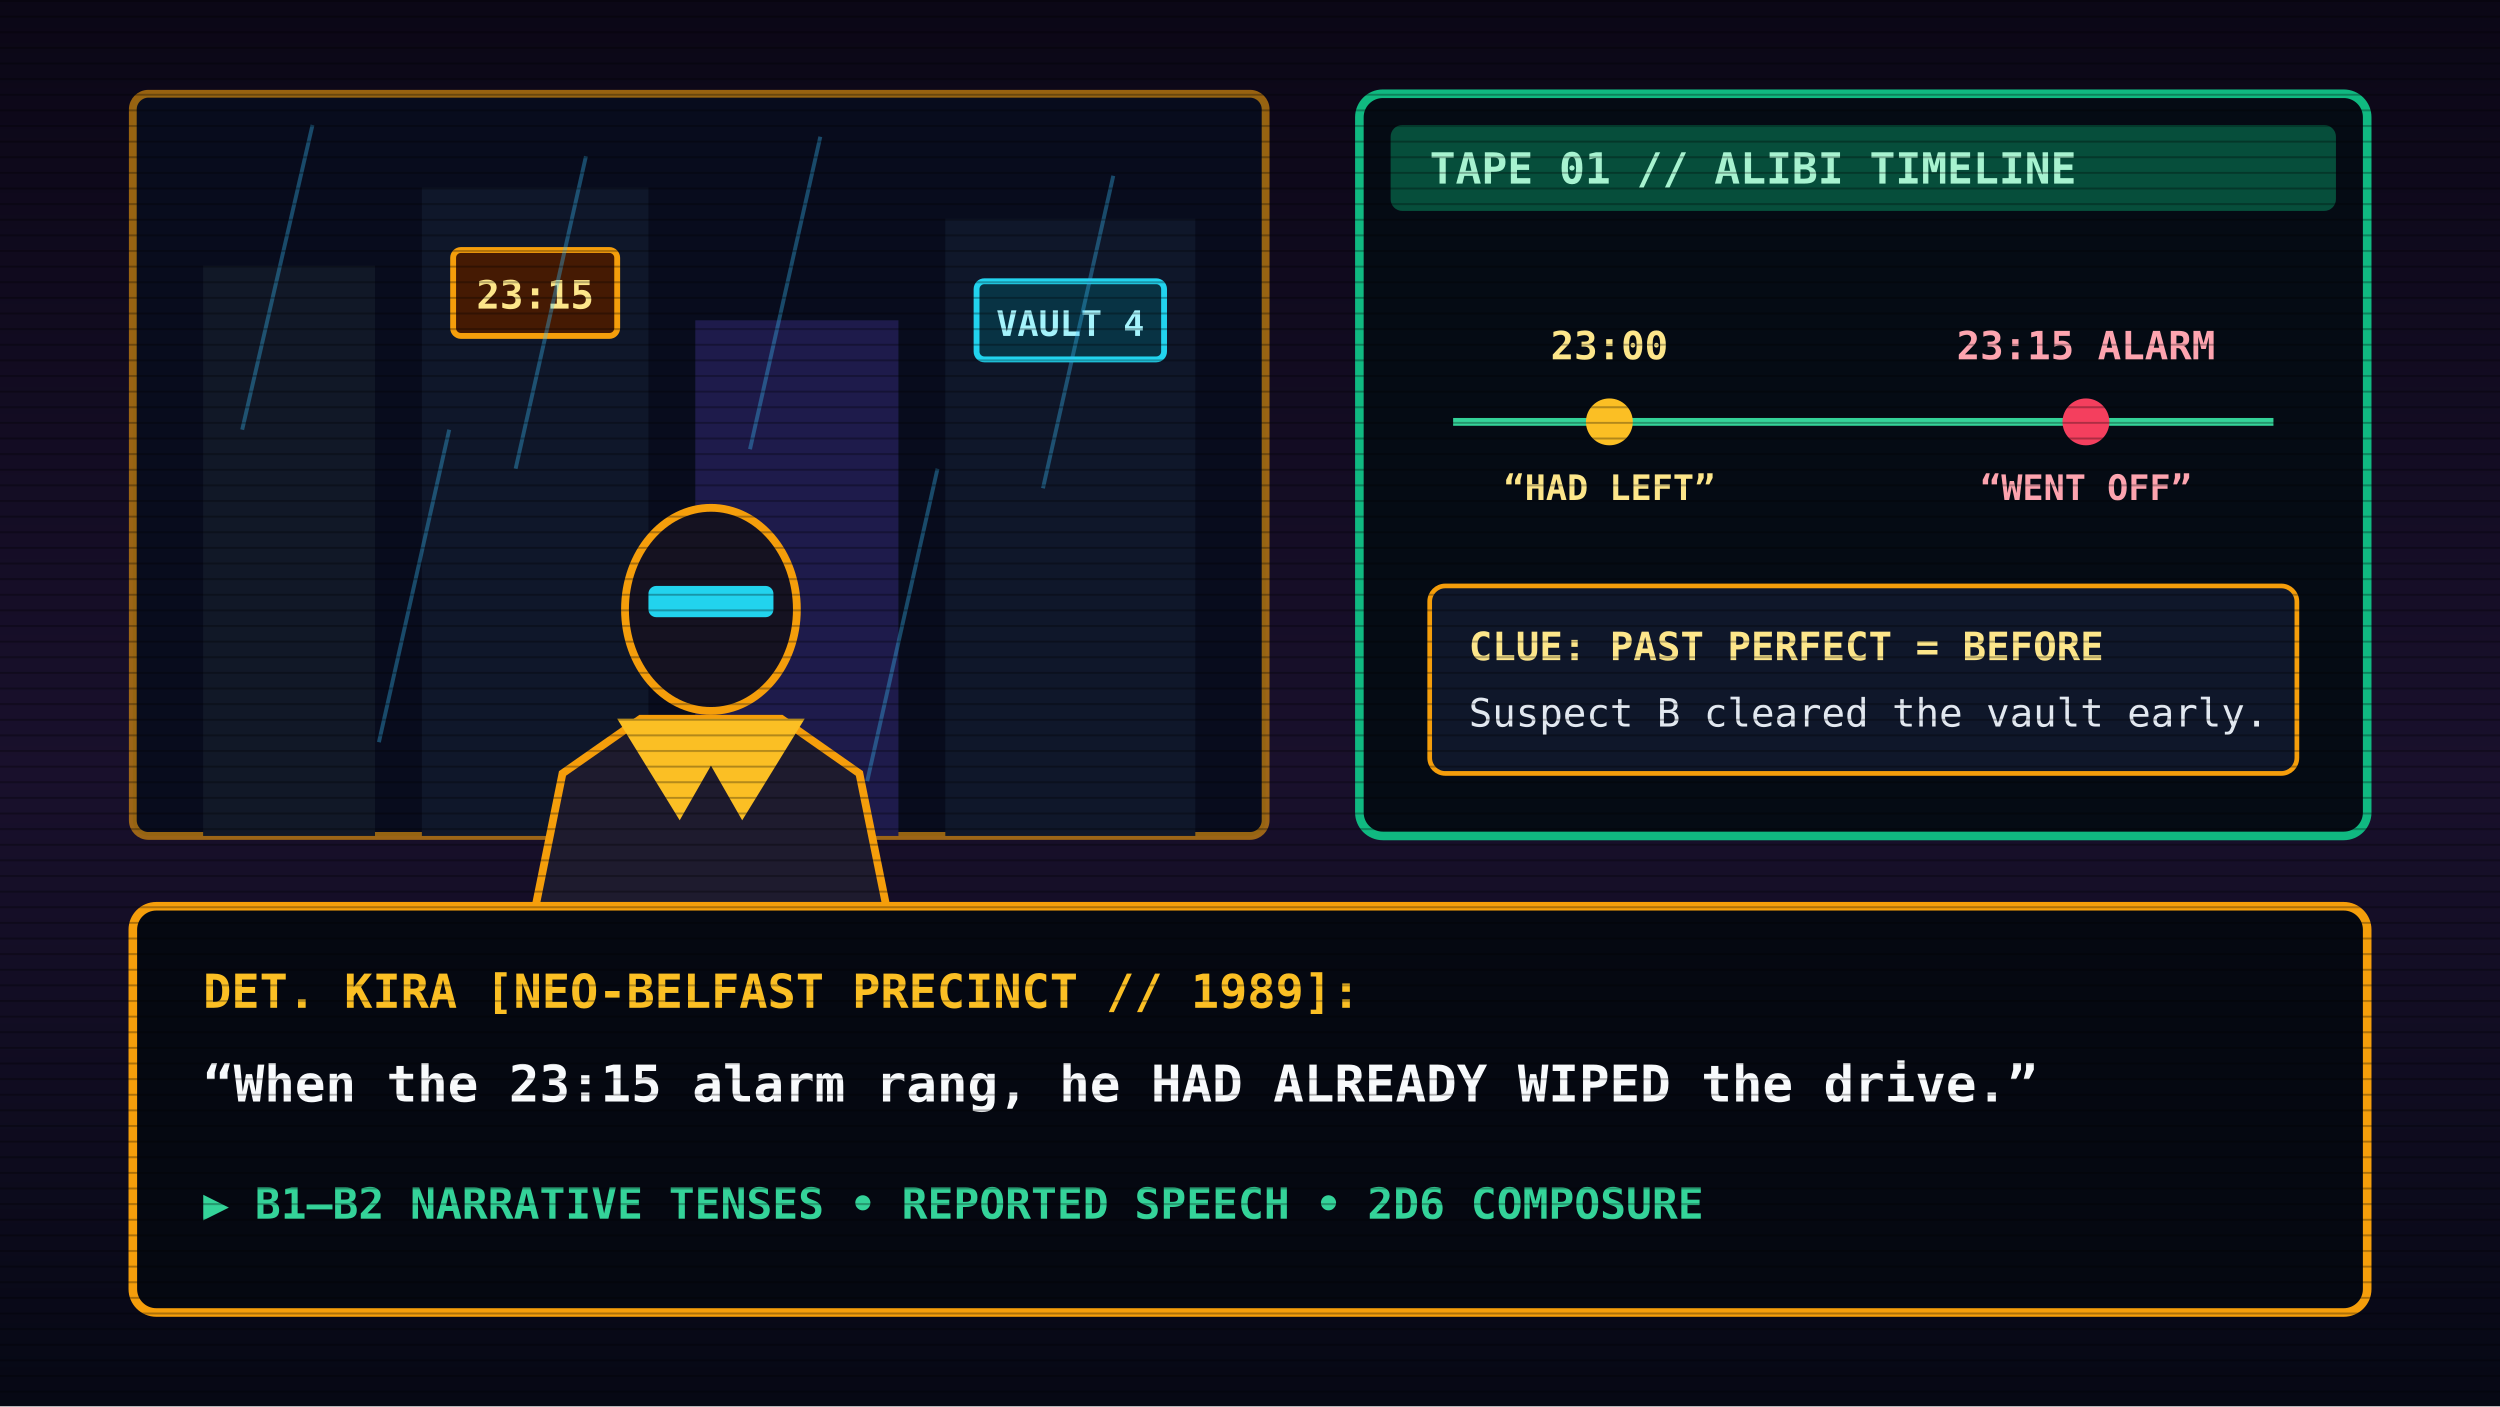
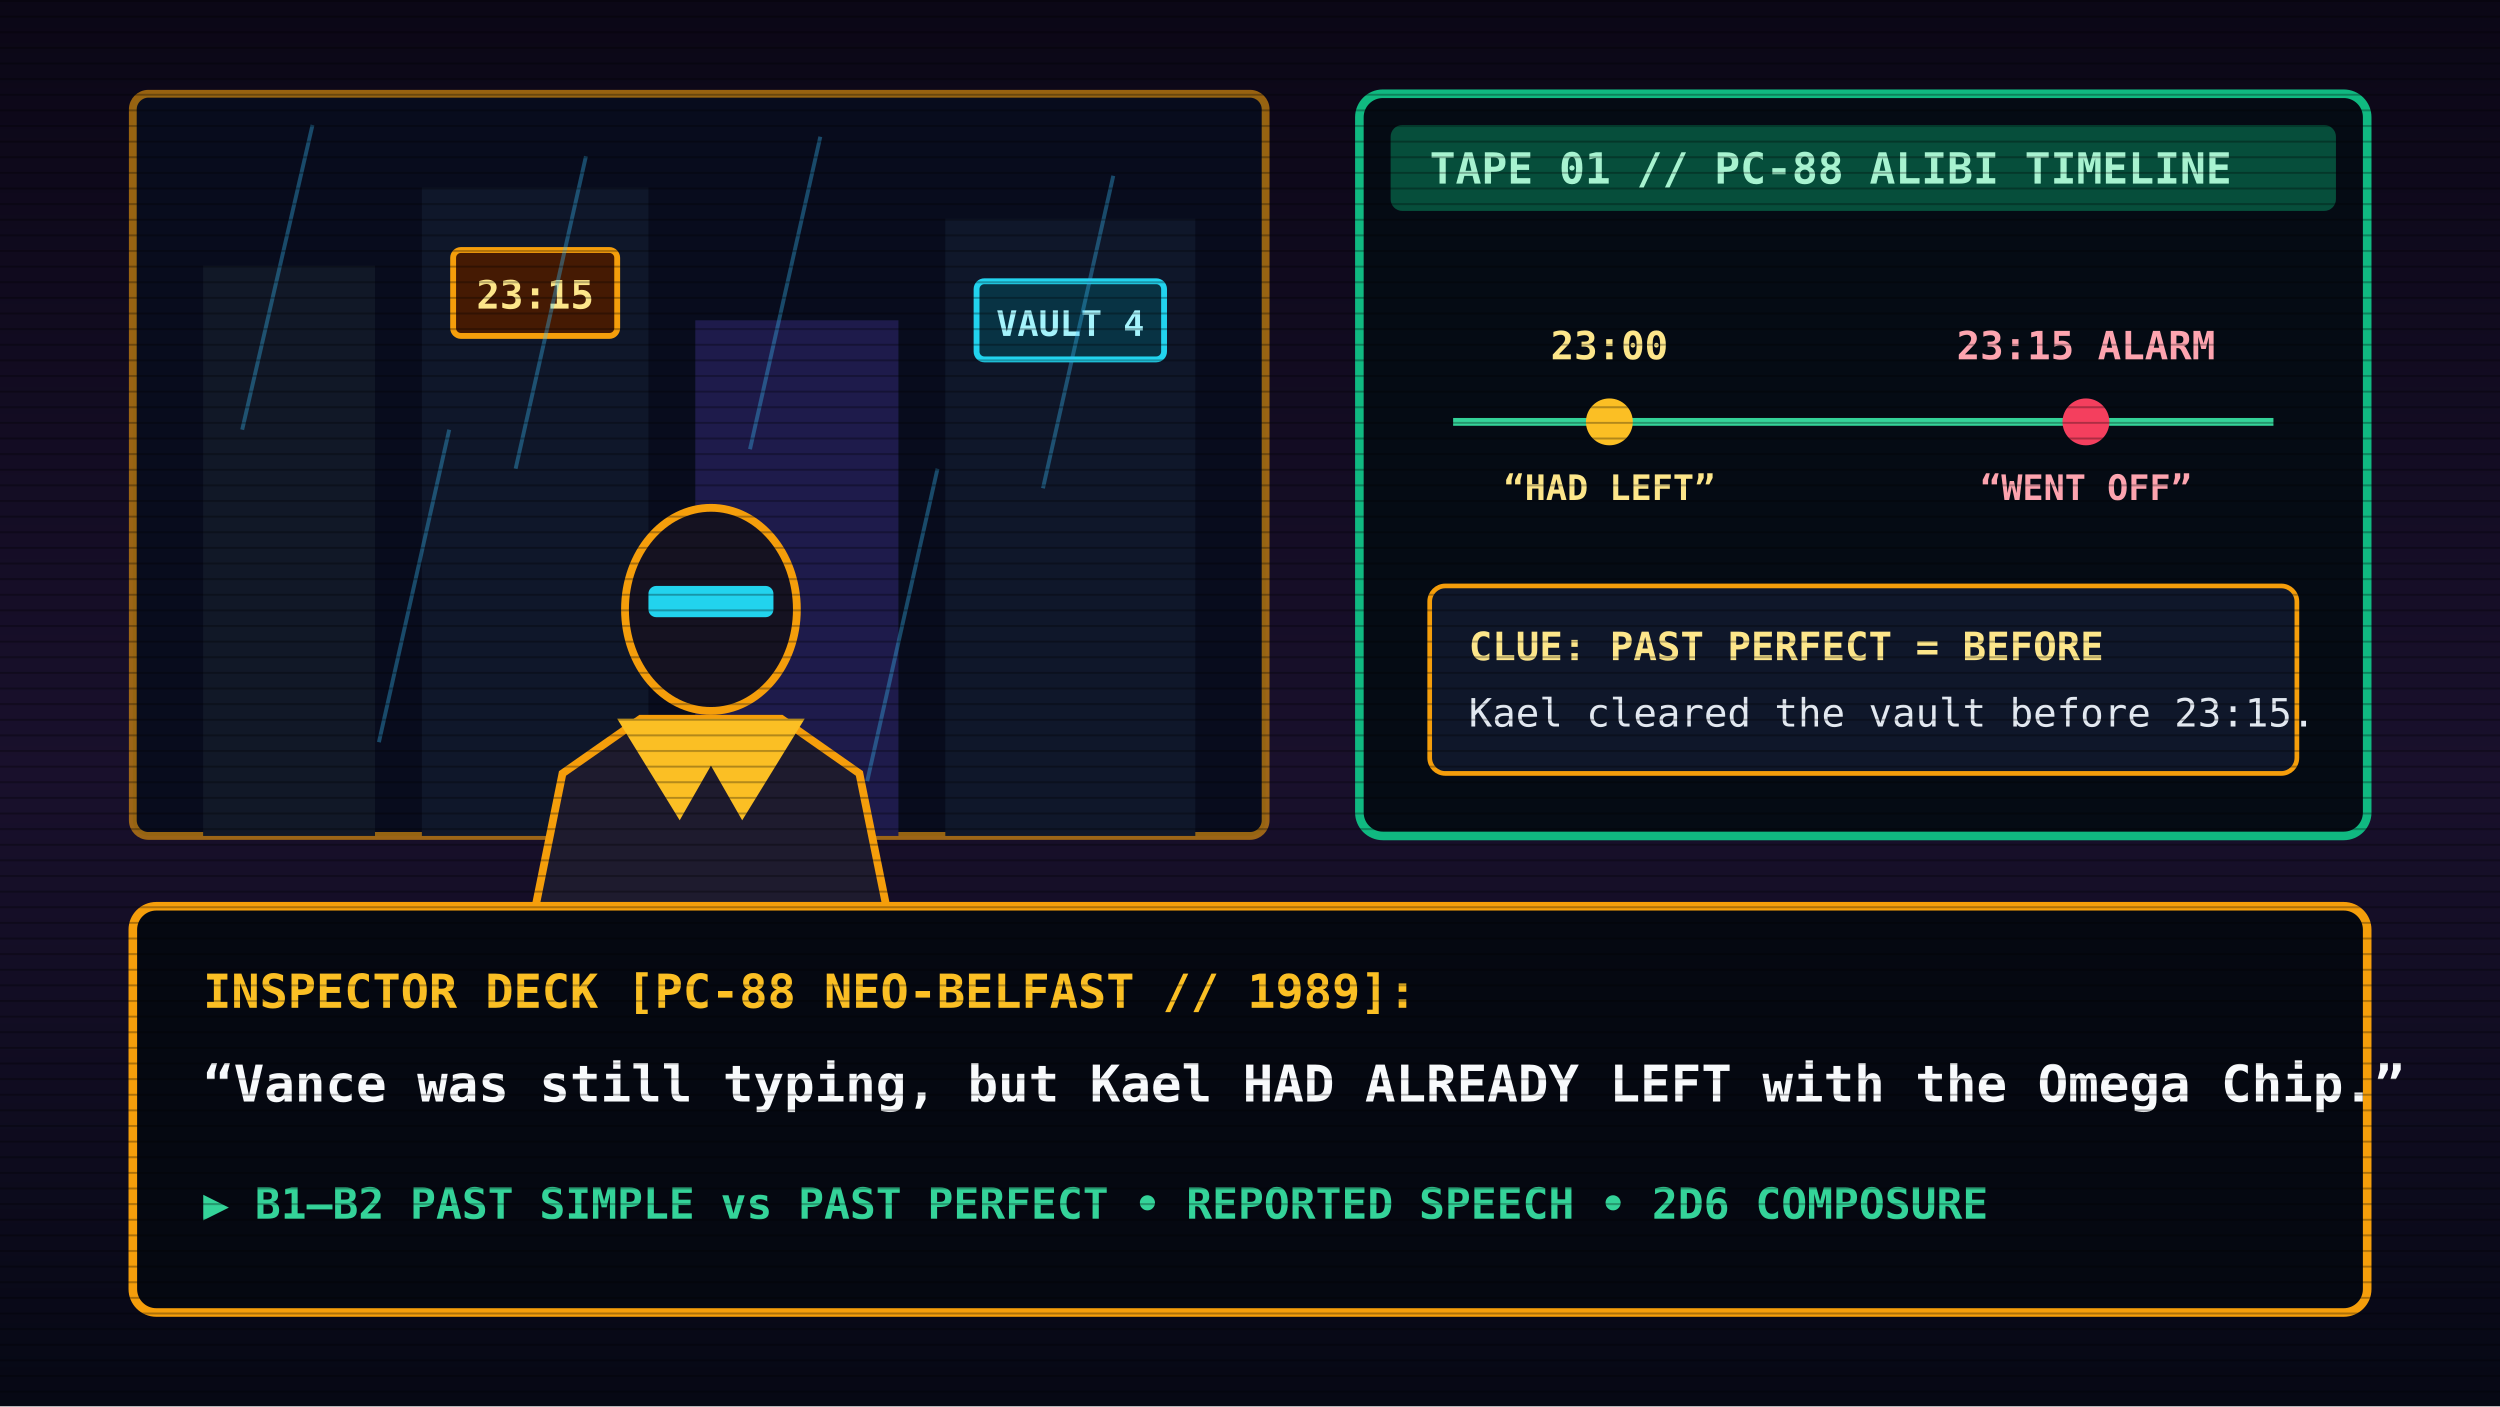
<svg xmlns="http://www.w3.org/2000/svg" viewBox="0 0 640 360" width="640" height="360" fill="none">
  <defs>
    <linearGradient id="noirSky" x1="0" y1="0" x2="0" y2="360" gradientUnits="userSpaceOnUse">
      <stop offset="0%" stop-color="#0b0716" />
      <stop offset="55%" stop-color="#19102c" />
      <stop offset="100%" stop-color="#060814" />
    </linearGradient>
    <pattern id="crtLines" width="4" height="4" patternUnits="userSpaceOnUse">
      <line x1="0" y1="0" x2="4" y2="0" stroke="#000000" stroke-opacity="0.28" stroke-width="1" />
    </pattern>
  </defs>
  <rect width="640" height="360" fill="url(#noirSky)" />
  <rect x="34" y="24" width="290" height="190" rx="4" fill="#080c1d" stroke="#f59e0b" stroke-width="2" stroke-opacity="0.6" />
  <rect x="52" y="68" width="44" height="146" fill="#111827" />
  <rect x="108" y="48" width="58" height="166" fill="#0f172a" />
  <rect x="178" y="82" width="52" height="132" fill="#1e1b4b" />
  <rect x="242" y="56" width="64" height="158" fill="#0f172a" />
  <rect x="116" y="64" width="42" height="22" rx="2" fill="#451a03" stroke="#f59e0b" stroke-width="1.5" />
  <text x="137" y="79" text-anchor="middle" fill="#fde68a" font-family="monospace, sans-serif" font-size="10" font-weight="900">23:15</text>
  <rect x="250" y="72" width="48" height="20" rx="2" fill="#083344" stroke="#22d3ee" stroke-width="1.5" />
  <text x="274" y="86" text-anchor="middle" fill="#a5f3fc" font-family="monospace, sans-serif" font-size="9" font-weight="900">VAULT 4</text>
  <g stroke="#38bdf8" stroke-width="1" opacity="0.35">
    <line x1="80" y1="32" x2="62" y2="110" />
    <line x1="150" y1="40" x2="132" y2="120" />
    <line x1="210" y1="35" x2="192" y2="115" />
    <line x1="285" y1="45" x2="267" y2="125" />
    <line x1="115" y1="110" x2="97" y2="190" />
    <line x1="240" y1="120" x2="222" y2="200" />
  </g>
  <g transform="translate(182, 162)">
    <path d="M-54 115 L-38 36 L-18 22 L18 22 L38 36 L54 115 Z" fill="#1e1b2e" stroke="#f59e0b" stroke-width="2" />
    <polygon points="-24,22 -8,48 0,34 8,48 24,22" fill="#fbbf24" />
    <ellipse cx="0" cy="-6" rx="22" ry="26" fill="#151221" stroke="#f59e0b" stroke-width="2" />
    <rect x="-16" y="-12" width="32" height="8" rx="2" fill="#22d3ee" />
  </g>
  <rect x="348" y="24" width="258" height="190" rx="6" fill="#050b14" stroke="#10b981" stroke-width="2.2" />
  <rect x="356" y="32" width="242" height="22" rx="3" fill="#064e3b" />
-   <text x="366" y="47" fill="#a7f3d0" font-family="monospace, sans-serif" font-size="11" font-weight="900">TAPE 01 // ALIBI TIMELINE</text>
+   <text x="366" y="47" fill="#a7f3d0" font-family="monospace, sans-serif" font-size="11" font-weight="900">TAPE 01 // PC-88 ALIBI TIMELINE</text>
  <line x1="372" y1="108" x2="582" y2="108" stroke="#34d399" stroke-width="2" />
  <circle cx="412" cy="108" r="6" fill="#fbbf24" />
  <text x="412" y="92" text-anchor="middle" fill="#fde68a" font-family="monospace, sans-serif" font-size="10" font-weight="800">23:00</text>
  <text x="412" y="128" text-anchor="middle" fill="#fde68a" font-family="monospace, sans-serif" font-size="9" font-weight="800">“HAD LEFT”</text>
  <circle cx="534" cy="108" r="6" fill="#f43f5e" />
  <text x="534" y="92" text-anchor="middle" fill="#fda4af" font-family="monospace, sans-serif" font-size="10" font-weight="800">23:15 ALARM</text>
  <text x="534" y="128" text-anchor="middle" fill="#fda4af" font-family="monospace, sans-serif" font-size="9" font-weight="800">“WENT OFF”</text>
  <rect x="366" y="150" width="222" height="48" rx="4" fill="#0f172a" stroke="#f59e0b" stroke-width="1.2" />
  <text x="376" y="169" fill="#fde68a" font-family="monospace, sans-serif" font-size="10" font-weight="800">CLUE: PAST PERFECT = BEFORE</text>
-   <text x="376" y="186" fill="#e2e8f0" font-family="monospace, sans-serif" font-size="10">Suspect B cleared the vault early.</text>
+   <text x="376" y="186" fill="#e2e8f0" font-family="monospace, sans-serif" font-size="10">Kael cleared the vault before 23:15.</text>
  <rect x="34" y="232" width="572" height="104" rx="6" fill="#050811" stroke="#f59e0b" stroke-width="2.2" />
-   <text x="52" y="258" fill="#fbbf24" font-family="monospace, sans-serif" font-size="12" font-weight="900">DET. KIRA [NEO-BELFAST PRECINCT // 1989]:</text>
-   <text x="52" y="282" fill="#f8fafc" font-family="monospace, sans-serif" font-size="13" font-weight="700">“When the 23:15 alarm rang, he HAD ALREADY WIPED the drive.”</text>
-   <text x="52" y="312" fill="#34d399" font-family="monospace, sans-serif" font-size="11" font-weight="800">▶ B1–B2 NARRATIVE TENSES • REPORTED SPEECH • 2D6 COMPOSURE</text>
+   <text x="52" y="258" fill="#fbbf24" font-family="monospace, sans-serif" font-size="12" font-weight="900">INSPECTOR DECK [PC-88 NEO-BELFAST // 1989]:</text>
+   <text x="52" y="282" fill="#f8fafc" font-family="monospace, sans-serif" font-size="13" font-weight="700">“Vance was still typing, but Kael HAD ALREADY LEFT with the Omega Chip.”</text>
+   <text x="52" y="312" fill="#34d399" font-family="monospace, sans-serif" font-size="11" font-weight="800">▶ B1–B2 PAST SIMPLE vs PAST PERFECT • REPORTED SPEECH • 2D6 COMPOSURE</text>
  <rect width="640" height="360" fill="url(#crtLines)" pointer-events="none" />
</svg>
